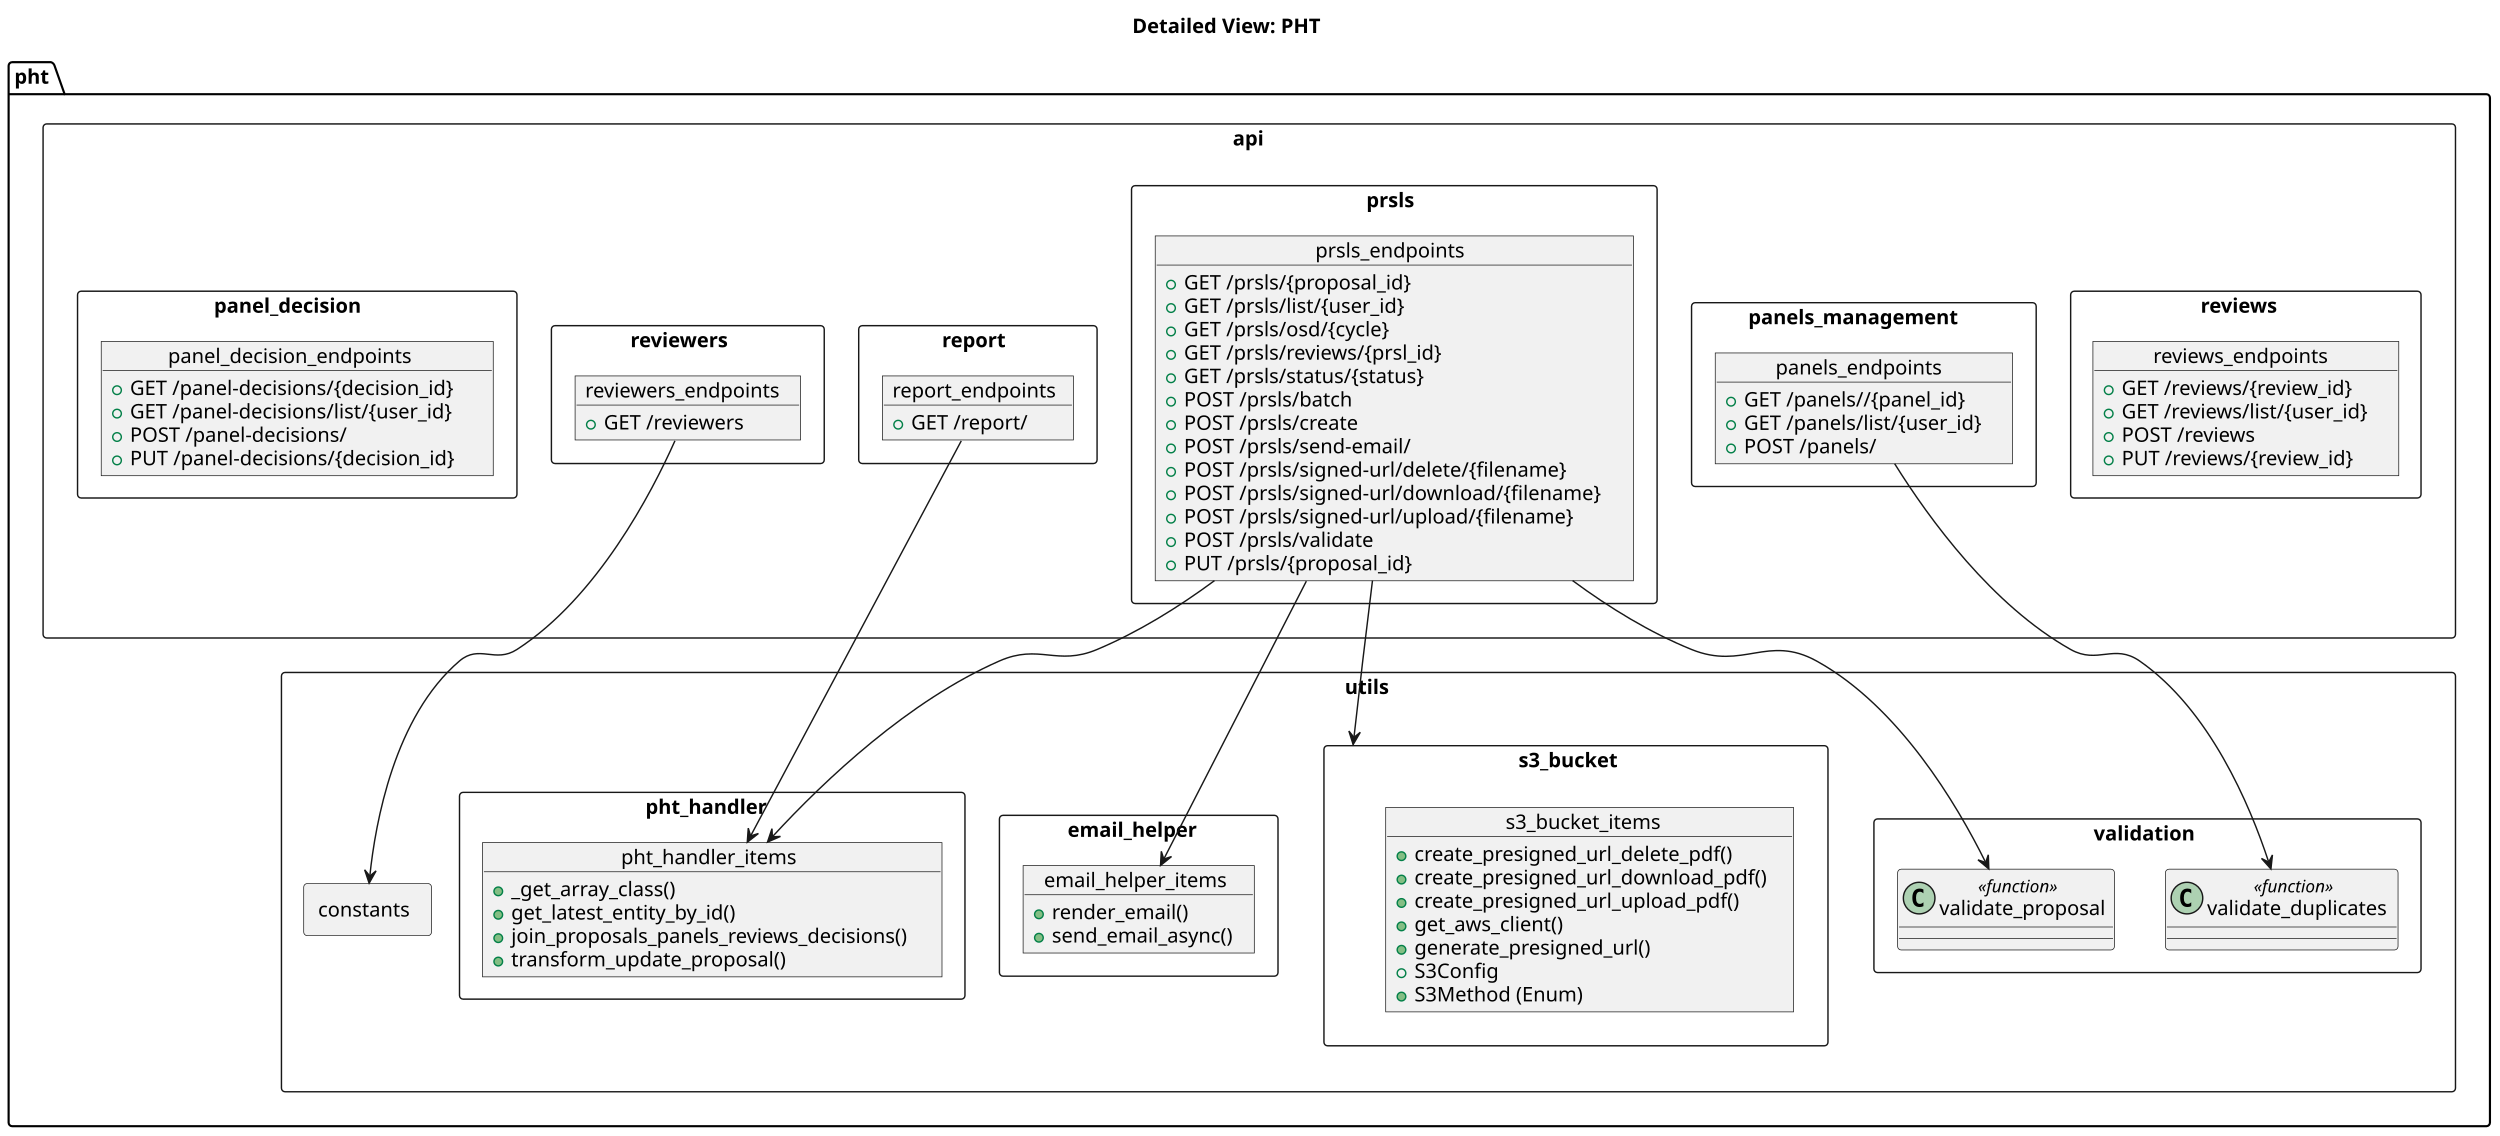
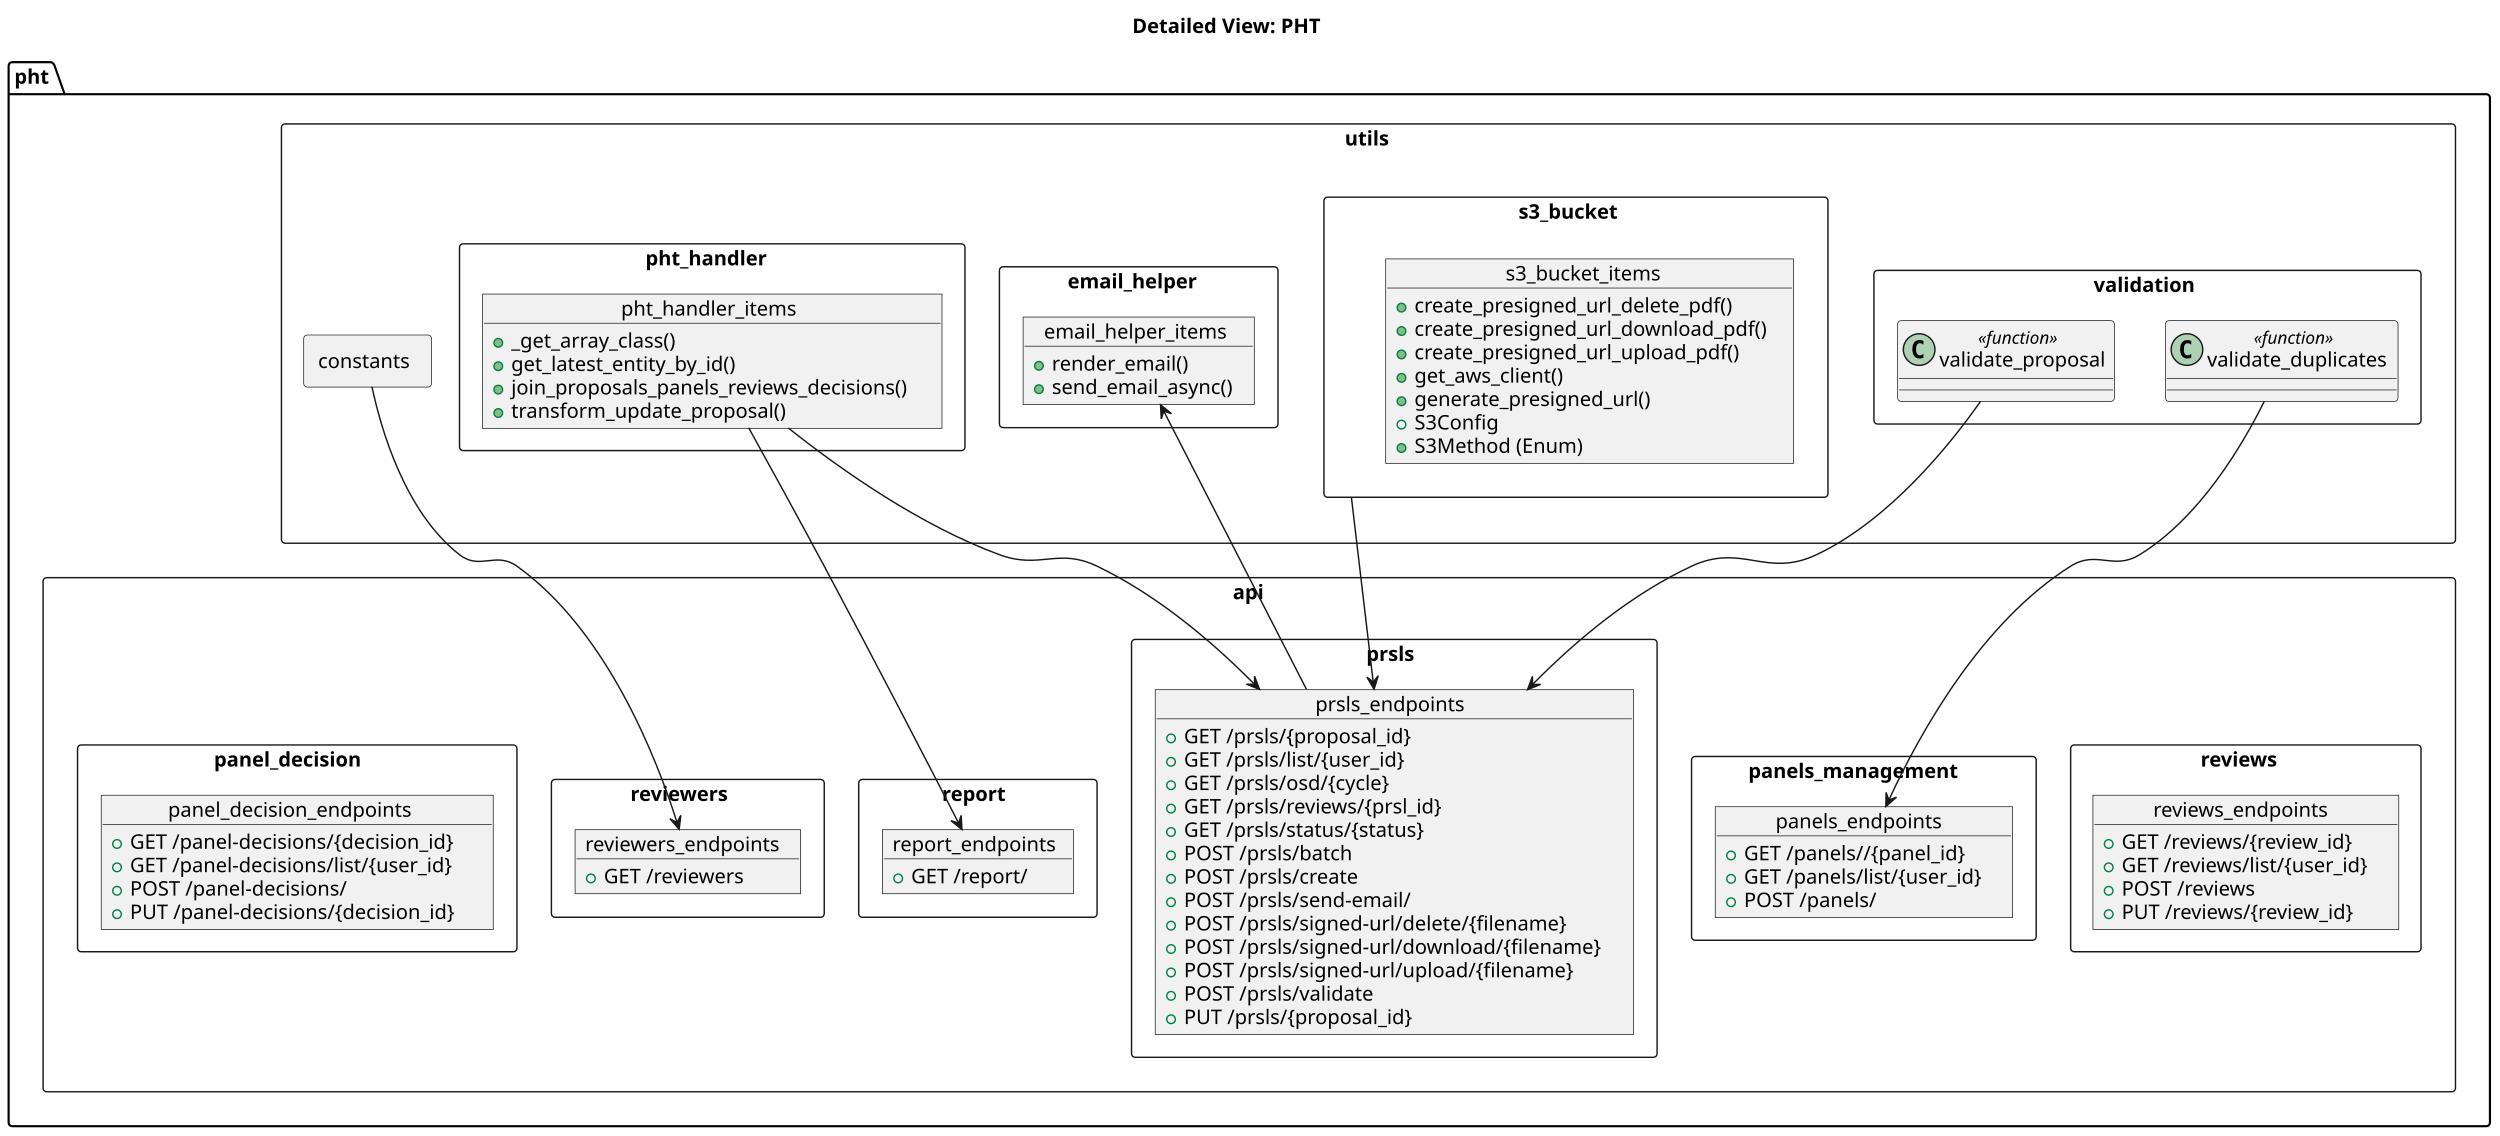
<svg xmlns="http://www.w3.org/2000/svg" contentStyleType="text/css" height="791px" preserveAspectRatio="none" style="width:1741px;height:791px;background:#FFFFFF;" version="1.1" viewBox="0 0 1741 791" width="1741px" zoomAndPan="magnify">
  <defs />
  <g>
    <text fill="#000000" font-family="sans-serif" font-size="14" font-weight="bold" lengthAdjust="spacing" textLength="150" x="788.5" y="22.995">Detailed View: PHT</text>
    <g id="cluster_pht_pkg">
      <path d="M8.5,43.297 L35.5,43.297 A3.75,3.75 0 0 1 38,45.797 L45,65.594 L1731.5,65.594 A2.5,2.5 0 0 1 1734,68.094 L1734,781.797 A2.5,2.5 0 0 1 1731.5,784.297 L8.5,784.297 A2.5,2.5 0 0 1 6,781.797 L6,45.797 A2.5,2.5 0 0 1 8.5,43.297 " fill="none" style="stroke:#000000;stroke-width:1.5;" />
      <line style="stroke:#000000;stroke-width:1.5;" x1="6" x2="45" y1="65.594" y2="65.594" />
      <text fill="#000000" font-family="sans-serif" font-size="14" font-weight="bold" lengthAdjust="spacing" textLength="26" x="10" y="58.292">pht</text>
    </g>
    <g id="cluster_api">
-       <rect fill="none" height="358" rx="2.5" ry="2.5" style="stroke:#181818;stroke-width:1.0;" width="1680" x="30" y="86.297" />
-       <text fill="#000000" font-family="sans-serif" font-size="14" font-weight="bold" lengthAdjust="spacing" textLength="23" x="858.5" y="101.292">api</text>
+       <rect fill="none" height="358" rx="2.5" ry="2.5" style="stroke:#181818;stroke-width:1.0;" width="1680" x="30" y="402.297" />
+       <text fill="#000000" font-family="sans-serif" font-size="14" font-weight="bold" lengthAdjust="spacing" textLength="23" x="858.5" y="417.292">api</text>
    </g>
    <g id="cluster_panel_decision">
-       <rect fill="none" height="144" rx="2.5" ry="2.5" style="stroke:#181818;stroke-width:1.0;" width="306" x="54" y="202.797" />
-       <text fill="#000000" font-family="sans-serif" font-size="14" font-weight="bold" lengthAdjust="spacing" textLength="116" x="149" y="217.792">panel_decision</text>
+       <rect fill="none" height="144" rx="2.5" ry="2.5" style="stroke:#181818;stroke-width:1.0;" width="306" x="54" y="518.797" />
+       <text fill="#000000" font-family="sans-serif" font-size="14" font-weight="bold" lengthAdjust="spacing" textLength="116" x="149" y="533.792">panel_decision</text>
    </g>
    <g id="cluster_panels_management">
-       <rect fill="none" height="128" rx="2.5" ry="2.5" style="stroke:#181818;stroke-width:1.0;" width="240" x="1178" y="210.797" />
-       <text fill="#000000" font-family="sans-serif" font-size="14" font-weight="bold" lengthAdjust="spacing" textLength="161" x="1217.5" y="225.792">panels_management</text>
+       <rect fill="none" height="128" rx="2.5" ry="2.5" style="stroke:#181818;stroke-width:1.0;" width="240" x="1178" y="526.797" />
+       <text fill="#000000" font-family="sans-serif" font-size="14" font-weight="bold" lengthAdjust="spacing" textLength="161" x="1217.5" y="541.792">panels_management</text>
    </g>
    <g id="cluster_prsls">
-       <rect fill="none" height="291" rx="2.5" ry="2.5" style="stroke:#181818;stroke-width:1.0;" width="366" x="788" y="129.297" />
-       <text fill="#000000" font-family="sans-serif" font-size="14" font-weight="bold" lengthAdjust="spacing" textLength="39" x="951.5" y="144.292">prsls</text>
+       <rect fill="none" height="291" rx="2.5" ry="2.5" style="stroke:#181818;stroke-width:1.0;" width="366" x="788" y="445.297" />
+       <text fill="#000000" font-family="sans-serif" font-size="14" font-weight="bold" lengthAdjust="spacing" textLength="39" x="951.5" y="460.292">prsls</text>
    </g>
    <g id="cluster_report">
-       <rect fill="none" height="96" rx="2.5" ry="2.5" style="stroke:#181818;stroke-width:1.0;" width="166" x="598" y="226.797" />
-       <text fill="#000000" font-family="sans-serif" font-size="14" font-weight="bold" lengthAdjust="spacing" textLength="50" x="656" y="241.792">report</text>
+       <rect fill="none" height="96" rx="2.5" ry="2.5" style="stroke:#181818;stroke-width:1.0;" width="166" x="598" y="542.797" />
+       <text fill="#000000" font-family="sans-serif" font-size="14" font-weight="bold" lengthAdjust="spacing" textLength="50" x="656" y="557.792">report</text>
    </g>
    <g id="cluster_reviewers">
-       <rect fill="none" height="96" rx="2.5" ry="2.5" style="stroke:#181818;stroke-width:1.0;" width="190" x="384" y="226.797" />
-       <text fill="#000000" font-family="sans-serif" font-size="14" font-weight="bold" lengthAdjust="spacing" textLength="80" x="439" y="241.792">reviewers</text>
+       <rect fill="none" height="96" rx="2.5" ry="2.5" style="stroke:#181818;stroke-width:1.0;" width="190" x="384" y="542.797" />
+       <text fill="#000000" font-family="sans-serif" font-size="14" font-weight="bold" lengthAdjust="spacing" textLength="80" x="439" y="557.792">reviewers</text>
    </g>
    <g id="cluster_reviews">
-       <rect fill="none" height="144" rx="2.5" ry="2.5" style="stroke:#181818;stroke-width:1.0;" width="244" x="1442" y="202.797" />
-       <text fill="#000000" font-family="sans-serif" font-size="14" font-weight="bold" lengthAdjust="spacing" textLength="63" x="1532.5" y="217.792">reviews</text>
+       <rect fill="none" height="144" rx="2.5" ry="2.5" style="stroke:#181818;stroke-width:1.0;" width="244" x="1442" y="518.797" />
+       <text fill="#000000" font-family="sans-serif" font-size="14" font-weight="bold" lengthAdjust="spacing" textLength="63" x="1532.5" y="533.792">reviews</text>
    </g>
    <g id="cluster_utils">
-       <rect fill="none" height="292" rx="2.5" ry="2.5" style="stroke:#181818;stroke-width:1.0;" width="1514" x="196" y="468.297" />
-       <text fill="#000000" font-family="sans-serif" font-size="14" font-weight="bold" lengthAdjust="spacing" textLength="33" x="936.5" y="483.292">utils</text>
+       <rect fill="none" height="292" rx="2.5" ry="2.5" style="stroke:#181818;stroke-width:1.0;" width="1514" x="196" y="86.297" />
+       <text fill="#000000" font-family="sans-serif" font-size="14" font-weight="bold" lengthAdjust="spacing" textLength="33" x="936.5" y="101.292">utils</text>
    </g>
    <g id="cluster_email_helper">
-       <rect fill="none" height="112" rx="2.5" ry="2.5" style="stroke:#181818;stroke-width:1.0;" width="194" x="696" y="567.797" />
-       <text fill="#000000" font-family="sans-serif" font-size="14" font-weight="bold" lengthAdjust="spacing" textLength="99" x="743.5" y="582.792">email_helper</text>
+       <rect fill="none" height="112" rx="2.5" ry="2.5" style="stroke:#181818;stroke-width:1.0;" width="194" x="696" y="185.797" />
+       <text fill="#000000" font-family="sans-serif" font-size="14" font-weight="bold" lengthAdjust="spacing" textLength="99" x="743.5" y="200.792">email_helper</text>
    </g>
    <g id="cluster_pht_handler">
-       <rect fill="none" height="144" rx="2.5" ry="2.5" style="stroke:#181818;stroke-width:1.0;" width="352" x="320" y="551.797" />
-       <text fill="#000000" font-family="sans-serif" font-size="14" font-weight="bold" lengthAdjust="spacing" textLength="93" x="449.5" y="566.792">pht_handler</text>
+       <rect fill="none" height="144" rx="2.5" ry="2.5" style="stroke:#181818;stroke-width:1.0;" width="352" x="320" y="169.797" />
+       <text fill="#000000" font-family="sans-serif" font-size="14" font-weight="bold" lengthAdjust="spacing" textLength="93" x="449.5" y="184.792">pht_handler</text>
    </g>
    <g id="cluster_s3_bucket">
-       <rect fill="none" height="209" rx="2.5" ry="2.5" style="stroke:#181818;stroke-width:1.0;" width="351" x="922" y="519.297" />
-       <text fill="#000000" font-family="sans-serif" font-size="14" font-weight="bold" lengthAdjust="spacing" textLength="80" x="1057.5" y="534.292">s3_bucket</text>
+       <rect fill="none" height="209" rx="2.5" ry="2.5" style="stroke:#181818;stroke-width:1.0;" width="351" x="922" y="137.297" />
+       <text fill="#000000" font-family="sans-serif" font-size="14" font-weight="bold" lengthAdjust="spacing" textLength="80" x="1057.5" y="152.292">s3_bucket</text>
    </g>
    <g id="cluster_validation">
-       <rect fill="none" height="107" rx="2.5" ry="2.5" style="stroke:#181818;stroke-width:1.0;" width="381" x="1305" y="570.297" />
-       <text fill="#000000" font-family="sans-serif" font-size="14" font-weight="bold" lengthAdjust="spacing" textLength="75" x="1458" y="585.292">validation</text>
+       <rect fill="none" height="107" rx="2.5" ry="2.5" style="stroke:#181818;stroke-width:1.0;" width="381" x="1305" y="188.297" />
+       <text fill="#000000" font-family="sans-serif" font-size="14" font-weight="bold" lengthAdjust="spacing" textLength="75" x="1458" y="203.292">validation</text>
    </g>
    <g id="elem_panel_decision_endpoints">
-       <rect fill="#F1F1F1" height="93.484" style="stroke:#181818;stroke-width:0.5;" width="273" x="70.5" y="237.797" />
-       <text fill="#000000" font-family="sans-serif" font-size="14" lengthAdjust="spacing" textLength="180" x="117" y="252.792">panel_decision_endpoints</text>
-       <line style="stroke:#181818;stroke-width:0.5;" x1="71.5" x2="342.5" y1="258.094" y2="258.094" />
-       <ellipse cx="81.5" cy="271.742" fill="none" rx="3" ry="3" style="stroke:#038048;stroke-width:1.0;" />
-       <text fill="#000000" font-family="sans-serif" font-size="14" lengthAdjust="spacing" textLength="247" x="90.5" y="275.089">GET /panel-decisions/{decision_id}</text>
-       <ellipse cx="81.5" cy="288.039" fill="none" rx="3" ry="3" style="stroke:#038048;stroke-width:1.0;" />
-       <text fill="#000000" font-family="sans-serif" font-size="14" lengthAdjust="spacing" textLength="244" x="90.5" y="291.386">GET /panel-decisions/list/{user_id}</text>
-       <ellipse cx="81.5" cy="304.336" fill="none" rx="3" ry="3" style="stroke:#038048;stroke-width:1.0;" />
-       <text fill="#000000" font-family="sans-serif" font-size="14" lengthAdjust="spacing" textLength="161" x="90.5" y="307.683">POST /panel-decisions/</text>
-       <ellipse cx="81.5" cy="320.633" fill="none" rx="3" ry="3" style="stroke:#038048;stroke-width:1.0;" />
-       <text fill="#000000" font-family="sans-serif" font-size="14" lengthAdjust="spacing" textLength="246" x="90.5" y="323.979">PUT /panel-decisions/{decision_id}</text>
+       <rect fill="#F1F1F1" height="93.484" style="stroke:#181818;stroke-width:0.5;" width="273" x="70.5" y="553.797" />
+       <text fill="#000000" font-family="sans-serif" font-size="14" lengthAdjust="spacing" textLength="180" x="117" y="568.792">panel_decision_endpoints</text>
+       <line style="stroke:#181818;stroke-width:0.5;" x1="71.5" x2="342.5" y1="574.094" y2="574.094" />
+       <ellipse cx="81.5" cy="587.742" fill="none" rx="3" ry="3" style="stroke:#038048;stroke-width:1.0;" />
+       <text fill="#000000" font-family="sans-serif" font-size="14" lengthAdjust="spacing" textLength="247" x="90.5" y="591.089">GET /panel-decisions/{decision_id}</text>
+       <ellipse cx="81.5" cy="604.039" fill="none" rx="3" ry="3" style="stroke:#038048;stroke-width:1.0;" />
+       <text fill="#000000" font-family="sans-serif" font-size="14" lengthAdjust="spacing" textLength="244" x="90.5" y="607.386">GET /panel-decisions/list/{user_id}</text>
+       <ellipse cx="81.5" cy="620.336" fill="none" rx="3" ry="3" style="stroke:#038048;stroke-width:1.0;" />
+       <text fill="#000000" font-family="sans-serif" font-size="14" lengthAdjust="spacing" textLength="161" x="90.5" y="623.683">POST /panel-decisions/</text>
+       <ellipse cx="81.5" cy="636.633" fill="none" rx="3" ry="3" style="stroke:#038048;stroke-width:1.0;" />
+       <text fill="#000000" font-family="sans-serif" font-size="14" lengthAdjust="spacing" textLength="246" x="90.5" y="639.98">PUT /panel-decisions/{decision_id}</text>
    </g>
    <g id="elem_panels_endpoints">
-       <rect fill="#F1F1F1" height="77.188" style="stroke:#181818;stroke-width:0.5;" width="207" x="1194.5" y="245.797" />
-       <text fill="#000000" font-family="sans-serif" font-size="14" lengthAdjust="spacing" textLength="123" x="1236.5" y="260.792">panels_endpoints</text>
-       <line style="stroke:#181818;stroke-width:0.5;" x1="1195.5" x2="1400.5" y1="266.094" y2="266.094" />
-       <ellipse cx="1205.5" cy="279.742" fill="none" rx="3" ry="3" style="stroke:#038048;stroke-width:1.0;" />
-       <text fill="#000000" font-family="sans-serif" font-size="14" lengthAdjust="spacing" textLength="169" x="1214.5" y="283.089">GET /panels//{panel_id}</text>
-       <ellipse cx="1205.5" cy="296.039" fill="none" rx="3" ry="3" style="stroke:#038048;stroke-width:1.0;" />
-       <text fill="#000000" font-family="sans-serif" font-size="14" lengthAdjust="spacing" textLength="181" x="1214.5" y="299.386">GET /panels/list/{user_id}</text>
-       <ellipse cx="1205.5" cy="312.336" fill="none" rx="3" ry="3" style="stroke:#038048;stroke-width:1.0;" />
-       <text fill="#000000" font-family="sans-serif" font-size="14" lengthAdjust="spacing" textLength="98" x="1214.5" y="315.683">POST /panels/</text>
+       <rect fill="#F1F1F1" height="77.188" style="stroke:#181818;stroke-width:0.5;" width="207" x="1194.5" y="561.797" />
+       <text fill="#000000" font-family="sans-serif" font-size="14" lengthAdjust="spacing" textLength="123" x="1236.5" y="576.792">panels_endpoints</text>
+       <line style="stroke:#181818;stroke-width:0.5;" x1="1195.5" x2="1400.5" y1="582.094" y2="582.094" />
+       <ellipse cx="1205.5" cy="595.742" fill="none" rx="3" ry="3" style="stroke:#038048;stroke-width:1.0;" />
+       <text fill="#000000" font-family="sans-serif" font-size="14" lengthAdjust="spacing" textLength="169" x="1214.5" y="599.089">GET /panels//{panel_id}</text>
+       <ellipse cx="1205.5" cy="612.039" fill="none" rx="3" ry="3" style="stroke:#038048;stroke-width:1.0;" />
+       <text fill="#000000" font-family="sans-serif" font-size="14" lengthAdjust="spacing" textLength="181" x="1214.5" y="615.386">GET /panels/list/{user_id}</text>
+       <ellipse cx="1205.5" cy="628.336" fill="none" rx="3" ry="3" style="stroke:#038048;stroke-width:1.0;" />
+       <text fill="#000000" font-family="sans-serif" font-size="14" lengthAdjust="spacing" textLength="98" x="1214.5" y="631.683">POST /panels/</text>
    </g>
    <g id="elem_prsls_endpoints">
-       <rect fill="#F1F1F1" height="240.156" style="stroke:#181818;stroke-width:0.5;" width="333" x="804.5" y="164.297" />
-       <text fill="#000000" font-family="sans-serif" font-size="14" lengthAdjust="spacing" textLength="110" x="916" y="179.292">prsls_endpoints</text>
-       <line style="stroke:#181818;stroke-width:0.5;" x1="805.5" x2="1136.5" y1="184.594" y2="184.594" />
-       <ellipse cx="815.5" cy="198.242" fill="none" rx="3" ry="3" style="stroke:#038048;stroke-width:1.0;" />
-       <text fill="#000000" font-family="sans-serif" font-size="14" lengthAdjust="spacing" textLength="173" x="824.5" y="201.589">GET /prsls/{proposal_id}</text>
-       <ellipse cx="815.5" cy="214.539" fill="none" rx="3" ry="3" style="stroke:#038048;stroke-width:1.0;" />
-       <text fill="#000000" font-family="sans-serif" font-size="14" lengthAdjust="spacing" textLength="168" x="824.5" y="217.886">GET /prsls/list/{user_id}</text>
-       <ellipse cx="815.5" cy="230.836" fill="none" rx="3" ry="3" style="stroke:#038048;stroke-width:1.0;" />
-       <text fill="#000000" font-family="sans-serif" font-size="14" lengthAdjust="spacing" textLength="160" x="824.5" y="234.183">GET /prsls/osd/{cycle}</text>
-       <ellipse cx="815.5" cy="247.133" fill="none" rx="3" ry="3" style="stroke:#038048;stroke-width:1.0;" />
-       <text fill="#000000" font-family="sans-serif" font-size="14" lengthAdjust="spacing" textLength="195" x="824.5" y="250.48">GET /prsls/reviews/{prsl_id}</text>
-       <ellipse cx="815.5" cy="263.43" fill="none" rx="3" ry="3" style="stroke:#038048;stroke-width:1.0;" />
-       <text fill="#000000" font-family="sans-serif" font-size="14" lengthAdjust="spacing" textLength="185" x="824.5" y="266.776">GET /prsls/status/{status}</text>
-       <ellipse cx="815.5" cy="279.727" fill="none" rx="3" ry="3" style="stroke:#038048;stroke-width:1.0;" />
-       <text fill="#000000" font-family="sans-serif" font-size="14" lengthAdjust="spacing" textLength="124" x="824.5" y="283.073">POST /prsls/batch</text>
-       <ellipse cx="815.5" cy="296.023" fill="none" rx="3" ry="3" style="stroke:#038048;stroke-width:1.0;" />
-       <text fill="#000000" font-family="sans-serif" font-size="14" lengthAdjust="spacing" textLength="129" x="824.5" y="299.37">POST /prsls/create</text>
-       <ellipse cx="815.5" cy="312.32" fill="none" rx="3" ry="3" style="stroke:#038048;stroke-width:1.0;" />
-       <text fill="#000000" font-family="sans-serif" font-size="14" lengthAdjust="spacing" textLength="166" x="824.5" y="315.667">POST /prsls/send-email/</text>
-       <ellipse cx="815.5" cy="328.617" fill="none" rx="3" ry="3" style="stroke:#038048;stroke-width:1.0;" />
-       <text fill="#000000" font-family="sans-serif" font-size="14" lengthAdjust="spacing" textLength="284" x="824.5" y="331.964">POST /prsls/signed-url/delete/{filename}</text>
-       <ellipse cx="815.5" cy="344.914" fill="none" rx="3" ry="3" style="stroke:#038048;stroke-width:1.0;" />
-       <text fill="#000000" font-family="sans-serif" font-size="14" lengthAdjust="spacing" textLength="307" x="824.5" y="348.261">POST /prsls/signed-url/download/{filename}</text>
-       <ellipse cx="815.5" cy="361.211" fill="none" rx="3" ry="3" style="stroke:#038048;stroke-width:1.0;" />
-       <text fill="#000000" font-family="sans-serif" font-size="14" lengthAdjust="spacing" textLength="287" x="824.5" y="364.558">POST /prsls/signed-url/upload/{filename}</text>
-       <ellipse cx="815.5" cy="377.508" fill="none" rx="3" ry="3" style="stroke:#038048;stroke-width:1.0;" />
-       <text fill="#000000" font-family="sans-serif" font-size="14" lengthAdjust="spacing" textLength="137" x="824.5" y="380.854">POST /prsls/validate</text>
-       <ellipse cx="815.5" cy="393.805" fill="none" rx="3" ry="3" style="stroke:#038048;stroke-width:1.0;" />
-       <text fill="#000000" font-family="sans-serif" font-size="14" lengthAdjust="spacing" textLength="172" x="824.5" y="397.151">PUT /prsls/{proposal_id}</text>
+       <rect fill="#F1F1F1" height="240.156" style="stroke:#181818;stroke-width:0.5;" width="333" x="804.5" y="480.297" />
+       <text fill="#000000" font-family="sans-serif" font-size="14" lengthAdjust="spacing" textLength="110" x="916" y="495.292">prsls_endpoints</text>
+       <line style="stroke:#181818;stroke-width:0.5;" x1="805.5" x2="1136.5" y1="500.594" y2="500.594" />
+       <ellipse cx="815.5" cy="514.242" fill="none" rx="3" ry="3" style="stroke:#038048;stroke-width:1.0;" />
+       <text fill="#000000" font-family="sans-serif" font-size="14" lengthAdjust="spacing" textLength="173" x="824.5" y="517.589">GET /prsls/{proposal_id}</text>
+       <ellipse cx="815.5" cy="530.539" fill="none" rx="3" ry="3" style="stroke:#038048;stroke-width:1.0;" />
+       <text fill="#000000" font-family="sans-serif" font-size="14" lengthAdjust="spacing" textLength="168" x="824.5" y="533.886">GET /prsls/list/{user_id}</text>
+       <ellipse cx="815.5" cy="546.836" fill="none" rx="3" ry="3" style="stroke:#038048;stroke-width:1.0;" />
+       <text fill="#000000" font-family="sans-serif" font-size="14" lengthAdjust="spacing" textLength="160" x="824.5" y="550.183">GET /prsls/osd/{cycle}</text>
+       <ellipse cx="815.5" cy="563.133" fill="none" rx="3" ry="3" style="stroke:#038048;stroke-width:1.0;" />
+       <text fill="#000000" font-family="sans-serif" font-size="14" lengthAdjust="spacing" textLength="195" x="824.5" y="566.48">GET /prsls/reviews/{prsl_id}</text>
+       <ellipse cx="815.5" cy="579.43" fill="none" rx="3" ry="3" style="stroke:#038048;stroke-width:1.0;" />
+       <text fill="#000000" font-family="sans-serif" font-size="14" lengthAdjust="spacing" textLength="185" x="824.5" y="582.776">GET /prsls/status/{status}</text>
+       <ellipse cx="815.5" cy="595.727" fill="none" rx="3" ry="3" style="stroke:#038048;stroke-width:1.0;" />
+       <text fill="#000000" font-family="sans-serif" font-size="14" lengthAdjust="spacing" textLength="124" x="824.5" y="599.073">POST /prsls/batch</text>
+       <ellipse cx="815.5" cy="612.023" fill="none" rx="3" ry="3" style="stroke:#038048;stroke-width:1.0;" />
+       <text fill="#000000" font-family="sans-serif" font-size="14" lengthAdjust="spacing" textLength="129" x="824.5" y="615.37">POST /prsls/create</text>
+       <ellipse cx="815.5" cy="628.32" fill="none" rx="3" ry="3" style="stroke:#038048;stroke-width:1.0;" />
+       <text fill="#000000" font-family="sans-serif" font-size="14" lengthAdjust="spacing" textLength="166" x="824.5" y="631.667">POST /prsls/send-email/</text>
+       <ellipse cx="815.5" cy="644.617" fill="none" rx="3" ry="3" style="stroke:#038048;stroke-width:1.0;" />
+       <text fill="#000000" font-family="sans-serif" font-size="14" lengthAdjust="spacing" textLength="284" x="824.5" y="647.964">POST /prsls/signed-url/delete/{filename}</text>
+       <ellipse cx="815.5" cy="660.914" fill="none" rx="3" ry="3" style="stroke:#038048;stroke-width:1.0;" />
+       <text fill="#000000" font-family="sans-serif" font-size="14" lengthAdjust="spacing" textLength="307" x="824.5" y="664.261">POST /prsls/signed-url/download/{filename}</text>
+       <ellipse cx="815.5" cy="677.211" fill="none" rx="3" ry="3" style="stroke:#038048;stroke-width:1.0;" />
+       <text fill="#000000" font-family="sans-serif" font-size="14" lengthAdjust="spacing" textLength="287" x="824.5" y="680.558">POST /prsls/signed-url/upload/{filename}</text>
+       <ellipse cx="815.5" cy="693.508" fill="none" rx="3" ry="3" style="stroke:#038048;stroke-width:1.0;" />
+       <text fill="#000000" font-family="sans-serif" font-size="14" lengthAdjust="spacing" textLength="137" x="824.5" y="696.855">POST /prsls/validate</text>
+       <ellipse cx="815.5" cy="709.805" fill="none" rx="3" ry="3" style="stroke:#038048;stroke-width:1.0;" />
+       <text fill="#000000" font-family="sans-serif" font-size="14" lengthAdjust="spacing" textLength="172" x="824.5" y="713.151">PUT /prsls/{proposal_id}</text>
    </g>
    <g id="elem_report_endpoints">
-       <rect fill="#F1F1F1" height="44.594" style="stroke:#181818;stroke-width:0.5;" width="133" x="614.5" y="261.797" />
-       <text fill="#000000" font-family="sans-serif" font-size="14" lengthAdjust="spacing" textLength="119" x="621.5" y="276.792">report_endpoints</text>
-       <line style="stroke:#181818;stroke-width:0.5;" x1="615.5" x2="746.5" y1="282.094" y2="282.094" />
-       <ellipse cx="625.5" cy="295.742" fill="none" rx="3" ry="3" style="stroke:#038048;stroke-width:1.0;" />
-       <text fill="#000000" font-family="sans-serif" font-size="14" lengthAdjust="spacing" textLength="85" x="634.5" y="299.089">GET /report/</text>
+       <rect fill="#F1F1F1" height="44.594" style="stroke:#181818;stroke-width:0.5;" width="133" x="614.5" y="577.797" />
+       <text fill="#000000" font-family="sans-serif" font-size="14" lengthAdjust="spacing" textLength="119" x="621.5" y="592.792">report_endpoints</text>
+       <line style="stroke:#181818;stroke-width:0.5;" x1="615.5" x2="746.5" y1="598.094" y2="598.094" />
+       <ellipse cx="625.5" cy="611.742" fill="none" rx="3" ry="3" style="stroke:#038048;stroke-width:1.0;" />
+       <text fill="#000000" font-family="sans-serif" font-size="14" lengthAdjust="spacing" textLength="85" x="634.5" y="615.089">GET /report/</text>
    </g>
    <g id="elem_reviewers_endpoints">
-       <rect fill="#F1F1F1" height="44.594" style="stroke:#181818;stroke-width:0.5;" width="157" x="400.5" y="261.797" />
-       <text fill="#000000" font-family="sans-serif" font-size="14" lengthAdjust="spacing" textLength="143" x="407.5" y="276.792">reviewers_endpoints</text>
-       <line style="stroke:#181818;stroke-width:0.5;" x1="401.5" x2="556.5" y1="282.094" y2="282.094" />
-       <ellipse cx="411.5" cy="295.742" fill="none" rx="3" ry="3" style="stroke:#038048;stroke-width:1.0;" />
-       <text fill="#000000" font-family="sans-serif" font-size="14" lengthAdjust="spacing" textLength="104" x="420.5" y="299.089">GET /reviewers</text>
+       <rect fill="#F1F1F1" height="44.594" style="stroke:#181818;stroke-width:0.5;" width="157" x="400.5" y="577.797" />
+       <text fill="#000000" font-family="sans-serif" font-size="14" lengthAdjust="spacing" textLength="143" x="407.5" y="592.792">reviewers_endpoints</text>
+       <line style="stroke:#181818;stroke-width:0.5;" x1="401.5" x2="556.5" y1="598.094" y2="598.094" />
+       <ellipse cx="411.5" cy="611.742" fill="none" rx="3" ry="3" style="stroke:#038048;stroke-width:1.0;" />
+       <text fill="#000000" font-family="sans-serif" font-size="14" lengthAdjust="spacing" textLength="104" x="420.5" y="615.089">GET /reviewers</text>
    </g>
    <g id="elem_reviews_endpoints">
-       <rect fill="#F1F1F1" height="93.484" style="stroke:#181818;stroke-width:0.5;" width="213" x="1457.5" y="237.797" />
-       <text fill="#000000" font-family="sans-serif" font-size="14" lengthAdjust="spacing" textLength="129" x="1499.5" y="252.792">reviews_endpoints</text>
-       <line style="stroke:#181818;stroke-width:0.5;" x1="1458.5" x2="1669.5" y1="258.094" y2="258.094" />
-       <ellipse cx="1468.5" cy="271.742" fill="none" rx="3" ry="3" style="stroke:#038048;stroke-width:1.0;" />
-       <text fill="#000000" font-family="sans-serif" font-size="14" lengthAdjust="spacing" textLength="176" x="1477.5" y="275.089">GET /reviews/{review_id}</text>
-       <ellipse cx="1468.5" cy="288.039" fill="none" rx="3" ry="3" style="stroke:#038048;stroke-width:1.0;" />
-       <text fill="#000000" font-family="sans-serif" font-size="14" lengthAdjust="spacing" textLength="187" x="1477.5" y="291.386">GET /reviews/list/{user_id}</text>
-       <ellipse cx="1468.5" cy="304.336" fill="none" rx="3" ry="3" style="stroke:#038048;stroke-width:1.0;" />
-       <text fill="#000000" font-family="sans-serif" font-size="14" lengthAdjust="spacing" textLength="99" x="1477.5" y="307.683">POST /reviews</text>
-       <ellipse cx="1468.5" cy="320.633" fill="none" rx="3" ry="3" style="stroke:#038048;stroke-width:1.0;" />
-       <text fill="#000000" font-family="sans-serif" font-size="14" lengthAdjust="spacing" textLength="175" x="1477.5" y="323.979">PUT /reviews/{review_id}</text>
+       <rect fill="#F1F1F1" height="93.484" style="stroke:#181818;stroke-width:0.5;" width="213" x="1457.5" y="553.797" />
+       <text fill="#000000" font-family="sans-serif" font-size="14" lengthAdjust="spacing" textLength="129" x="1499.5" y="568.792">reviews_endpoints</text>
+       <line style="stroke:#181818;stroke-width:0.5;" x1="1458.5" x2="1669.5" y1="574.094" y2="574.094" />
+       <ellipse cx="1468.5" cy="587.742" fill="none" rx="3" ry="3" style="stroke:#038048;stroke-width:1.0;" />
+       <text fill="#000000" font-family="sans-serif" font-size="14" lengthAdjust="spacing" textLength="176" x="1477.5" y="591.089">GET /reviews/{review_id}</text>
+       <ellipse cx="1468.5" cy="604.039" fill="none" rx="3" ry="3" style="stroke:#038048;stroke-width:1.0;" />
+       <text fill="#000000" font-family="sans-serif" font-size="14" lengthAdjust="spacing" textLength="187" x="1477.5" y="607.386">GET /reviews/list/{user_id}</text>
+       <ellipse cx="1468.5" cy="620.336" fill="none" rx="3" ry="3" style="stroke:#038048;stroke-width:1.0;" />
+       <text fill="#000000" font-family="sans-serif" font-size="14" lengthAdjust="spacing" textLength="99" x="1477.5" y="623.683">POST /reviews</text>
+       <ellipse cx="1468.5" cy="636.633" fill="none" rx="3" ry="3" style="stroke:#038048;stroke-width:1.0;" />
+       <text fill="#000000" font-family="sans-serif" font-size="14" lengthAdjust="spacing" textLength="175" x="1477.5" y="639.98">PUT /reviews/{review_id}</text>
    </g>
    <g id="elem_email_helper_items">
-       <rect fill="#F1F1F1" height="60.891" style="stroke:#181818;stroke-width:0.5;" width="161" x="712.5" y="602.797" />
-       <text fill="#000000" font-family="sans-serif" font-size="14" lengthAdjust="spacing" textLength="132" x="727" y="617.792">email_helper_items</text>
-       <line style="stroke:#181818;stroke-width:0.5;" x1="713.5" x2="872.5" y1="623.094" y2="623.094" />
-       <ellipse cx="723.5" cy="636.742" fill="#84BE84" rx="3" ry="3" style="stroke:#038048;stroke-width:1.0;" />
-       <text fill="#000000" font-family="sans-serif" font-size="14" lengthAdjust="spacing" textLength="99" x="732.5" y="640.089">render_email()</text>
-       <ellipse cx="723.5" cy="653.039" fill="#84BE84" rx="3" ry="3" style="stroke:#038048;stroke-width:1.0;" />
-       <text fill="#000000" font-family="sans-serif" font-size="14" lengthAdjust="spacing" textLength="135" x="732.5" y="656.386">send_email_async()</text>
+       <rect fill="#F1F1F1" height="60.891" style="stroke:#181818;stroke-width:0.5;" width="161" x="712.5" y="220.797" />
+       <text fill="#000000" font-family="sans-serif" font-size="14" lengthAdjust="spacing" textLength="132" x="727" y="235.792">email_helper_items</text>
+       <line style="stroke:#181818;stroke-width:0.5;" x1="713.5" x2="872.5" y1="241.094" y2="241.094" />
+       <ellipse cx="723.5" cy="254.742" fill="#84BE84" rx="3" ry="3" style="stroke:#038048;stroke-width:1.0;" />
+       <text fill="#000000" font-family="sans-serif" font-size="14" lengthAdjust="spacing" textLength="99" x="732.5" y="258.089">render_email()</text>
+       <ellipse cx="723.5" cy="271.039" fill="#84BE84" rx="3" ry="3" style="stroke:#038048;stroke-width:1.0;" />
+       <text fill="#000000" font-family="sans-serif" font-size="14" lengthAdjust="spacing" textLength="135" x="732.5" y="274.386">send_email_async()</text>
    </g>
    <g id="elem_pht_handler_items">
-       <rect fill="#F1F1F1" height="93.484" style="stroke:#181818;stroke-width:0.5;" width="320" x="336" y="586.797" />
-       <text fill="#000000" font-family="sans-serif" font-size="14" lengthAdjust="spacing" textLength="127" x="432.5" y="601.792">pht_handler_items</text>
-       <line style="stroke:#181818;stroke-width:0.5;" x1="337" x2="655" y1="607.094" y2="607.094" />
-       <ellipse cx="347" cy="620.742" fill="#84BE84" rx="3" ry="3" style="stroke:#038048;stroke-width:1.0;" />
-       <text fill="#000000" font-family="sans-serif" font-size="14" lengthAdjust="spacing" textLength="122" x="356" y="624.089">_get_array_class()</text>
-       <ellipse cx="347" cy="637.039" fill="#84BE84" rx="3" ry="3" style="stroke:#038048;stroke-width:1.0;" />
-       <text fill="#000000" font-family="sans-serif" font-size="14" lengthAdjust="spacing" textLength="165" x="356" y="640.386">get_latest_entity_by_id()</text>
-       <ellipse cx="347" cy="653.336" fill="#84BE84" rx="3" ry="3" style="stroke:#038048;stroke-width:1.0;" />
-       <text fill="#000000" font-family="sans-serif" font-size="14" lengthAdjust="spacing" textLength="294" x="356" y="656.683">join_proposals_panels_reviews_decisions()</text>
-       <ellipse cx="347" cy="669.633" fill="#84BE84" rx="3" ry="3" style="stroke:#038048;stroke-width:1.0;" />
-       <text fill="#000000" font-family="sans-serif" font-size="14" lengthAdjust="spacing" textLength="199" x="356" y="672.98">transform_update_proposal()</text>
+       <rect fill="#F1F1F1" height="93.484" style="stroke:#181818;stroke-width:0.5;" width="320" x="336" y="204.797" />
+       <text fill="#000000" font-family="sans-serif" font-size="14" lengthAdjust="spacing" textLength="127" x="432.5" y="219.792">pht_handler_items</text>
+       <line style="stroke:#181818;stroke-width:0.5;" x1="337" x2="655" y1="225.094" y2="225.094" />
+       <ellipse cx="347" cy="238.742" fill="#84BE84" rx="3" ry="3" style="stroke:#038048;stroke-width:1.0;" />
+       <text fill="#000000" font-family="sans-serif" font-size="14" lengthAdjust="spacing" textLength="122" x="356" y="242.089">_get_array_class()</text>
+       <ellipse cx="347" cy="255.039" fill="#84BE84" rx="3" ry="3" style="stroke:#038048;stroke-width:1.0;" />
+       <text fill="#000000" font-family="sans-serif" font-size="14" lengthAdjust="spacing" textLength="165" x="356" y="258.386">get_latest_entity_by_id()</text>
+       <ellipse cx="347" cy="271.336" fill="#84BE84" rx="3" ry="3" style="stroke:#038048;stroke-width:1.0;" />
+       <text fill="#000000" font-family="sans-serif" font-size="14" lengthAdjust="spacing" textLength="294" x="356" y="274.683">join_proposals_panels_reviews_decisions()</text>
+       <ellipse cx="347" cy="287.633" fill="#84BE84" rx="3" ry="3" style="stroke:#038048;stroke-width:1.0;" />
+       <text fill="#000000" font-family="sans-serif" font-size="14" lengthAdjust="spacing" textLength="199" x="356" y="290.979">transform_update_proposal()</text>
    </g>
    <g id="elem_s3_bucket_items">
-       <rect fill="#F1F1F1" height="142.375" style="stroke:#181818;stroke-width:0.5;" width="284" x="965" y="562.297" />
-       <text fill="#000000" font-family="sans-serif" font-size="14" lengthAdjust="spacing" textLength="117" x="1048.5" y="577.292">s3_bucket_items</text>
-       <line style="stroke:#181818;stroke-width:0.5;" x1="966" x2="1248" y1="582.594" y2="582.594" />
-       <ellipse cx="976" cy="596.242" fill="#84BE84" rx="3" ry="3" style="stroke:#038048;stroke-width:1.0;" />
-       <text fill="#000000" font-family="sans-serif" font-size="14" lengthAdjust="spacing" textLength="235" x="985" y="599.589">create_presigned_url_delete_pdf()</text>
-       <ellipse cx="976" cy="612.539" fill="#84BE84" rx="3" ry="3" style="stroke:#038048;stroke-width:1.0;" />
-       <text fill="#000000" font-family="sans-serif" font-size="14" lengthAdjust="spacing" textLength="258" x="985" y="615.886">create_presigned_url_download_pdf()</text>
-       <ellipse cx="976" cy="628.836" fill="#84BE84" rx="3" ry="3" style="stroke:#038048;stroke-width:1.0;" />
-       <text fill="#000000" font-family="sans-serif" font-size="14" lengthAdjust="spacing" textLength="238" x="985" y="632.183">create_presigned_url_upload_pdf()</text>
-       <ellipse cx="976" cy="645.133" fill="#84BE84" rx="3" ry="3" style="stroke:#038048;stroke-width:1.0;" />
-       <text fill="#000000" font-family="sans-serif" font-size="14" lengthAdjust="spacing" textLength="111" x="985" y="648.48">get_aws_client()</text>
-       <ellipse cx="976" cy="661.43" fill="#84BE84" rx="3" ry="3" style="stroke:#038048;stroke-width:1.0;" />
-       <text fill="#000000" font-family="sans-serif" font-size="14" lengthAdjust="spacing" textLength="174" x="985" y="664.776">generate_presigned_url()</text>
-       <ellipse cx="976" cy="677.727" fill="none" rx="3" ry="3" style="stroke:#038048;stroke-width:1.0;" />
-       <text fill="#000000" font-family="sans-serif" font-size="14" lengthAdjust="spacing" textLength="62" x="985" y="681.073">S3Config</text>
-       <ellipse cx="976" cy="694.023" fill="#84BE84" rx="3" ry="3" style="stroke:#038048;stroke-width:1.0;" />
-       <text fill="#000000" font-family="sans-serif" font-size="14" lengthAdjust="spacing" textLength="125" x="985" y="697.37">S3Method (Enum)</text>
+       <rect fill="#F1F1F1" height="142.375" style="stroke:#181818;stroke-width:0.5;" width="284" x="965" y="180.297" />
+       <text fill="#000000" font-family="sans-serif" font-size="14" lengthAdjust="spacing" textLength="117" x="1048.5" y="195.292">s3_bucket_items</text>
+       <line style="stroke:#181818;stroke-width:0.5;" x1="966" x2="1248" y1="200.594" y2="200.594" />
+       <ellipse cx="976" cy="214.242" fill="#84BE84" rx="3" ry="3" style="stroke:#038048;stroke-width:1.0;" />
+       <text fill="#000000" font-family="sans-serif" font-size="14" lengthAdjust="spacing" textLength="235" x="985" y="217.589">create_presigned_url_delete_pdf()</text>
+       <ellipse cx="976" cy="230.539" fill="#84BE84" rx="3" ry="3" style="stroke:#038048;stroke-width:1.0;" />
+       <text fill="#000000" font-family="sans-serif" font-size="14" lengthAdjust="spacing" textLength="258" x="985" y="233.886">create_presigned_url_download_pdf()</text>
+       <ellipse cx="976" cy="246.836" fill="#84BE84" rx="3" ry="3" style="stroke:#038048;stroke-width:1.0;" />
+       <text fill="#000000" font-family="sans-serif" font-size="14" lengthAdjust="spacing" textLength="238" x="985" y="250.183">create_presigned_url_upload_pdf()</text>
+       <ellipse cx="976" cy="263.133" fill="#84BE84" rx="3" ry="3" style="stroke:#038048;stroke-width:1.0;" />
+       <text fill="#000000" font-family="sans-serif" font-size="14" lengthAdjust="spacing" textLength="111" x="985" y="266.479">get_aws_client()</text>
+       <ellipse cx="976" cy="279.43" fill="#84BE84" rx="3" ry="3" style="stroke:#038048;stroke-width:1.0;" />
+       <text fill="#000000" font-family="sans-serif" font-size="14" lengthAdjust="spacing" textLength="174" x="985" y="282.776">generate_presigned_url()</text>
+       <ellipse cx="976" cy="295.727" fill="none" rx="3" ry="3" style="stroke:#038048;stroke-width:1.0;" />
+       <text fill="#000000" font-family="sans-serif" font-size="14" lengthAdjust="spacing" textLength="62" x="985" y="299.073">S3Config</text>
+       <ellipse cx="976" cy="312.023" fill="#84BE84" rx="3" ry="3" style="stroke:#038048;stroke-width:1.0;" />
+       <text fill="#000000" font-family="sans-serif" font-size="14" lengthAdjust="spacing" textLength="125" x="985" y="315.37">S3Method (Enum)</text>
    </g>
    <g id="elem_validate_duplicates">
-       <rect codeLine="93" fill="#F1F1F1" height="56.266" id="validate_duplicates" rx="2.5" ry="2.5" style="stroke:#181818;stroke-width:0.5;" width="162" x="1508" y="605.297" />
-       <ellipse cx="1523" cy="625.43" fill="#ADD1B2" rx="11" ry="11" style="stroke:#181818;stroke-width:1.0;" />
-       <path d="M1525.969,631.07 Q1525.391,631.367 1524.75,631.508 Q1524.109,631.664 1523.406,631.664 Q1520.906,631.664 1519.578,630.023 Q1518.266,628.367 1518.266,625.242 Q1518.266,622.117 1519.578,620.461 Q1520.906,618.805 1523.406,618.805 Q1524.109,618.805 1524.75,618.961 Q1525.406,619.117 1525.969,619.414 L1525.969,622.133 Q1525.344,621.555 1524.75,621.289 Q1524.156,621.008 1523.531,621.008 Q1522.188,621.008 1521.5,622.086 Q1520.812,623.148 1520.812,625.242 Q1520.812,627.336 1521.5,628.414 Q1522.188,629.477 1523.531,629.477 Q1524.156,629.477 1524.75,629.211 Q1525.344,628.93 1525.969,628.352 L1525.969,631.07 Z " fill="#000000" />
-       <text fill="#000000" font-family="sans-serif" font-size="12" font-style="italic" lengthAdjust="spacing" textLength="65" x="1569.5" y="621.436">«function»</text>
-       <text fill="#000000" font-family="sans-serif" font-size="14" lengthAdjust="spacing" textLength="130" x="1537" y="637.261">validate_duplicates</text>
-       <line style="stroke:#181818;stroke-width:0.5;" x1="1509" x2="1669" y1="645.562" y2="645.562" />
-       <line style="stroke:#181818;stroke-width:0.5;" x1="1509" x2="1669" y1="653.562" y2="653.562" />
+       <rect codeLine="93" fill="#F1F1F1" height="56.266" id="validate_duplicates" rx="2.5" ry="2.5" style="stroke:#181818;stroke-width:0.5;" width="162" x="1508" y="223.297" />
+       <ellipse cx="1523" cy="243.43" fill="#ADD1B2" rx="11" ry="11" style="stroke:#181818;stroke-width:1.0;" />
+       <path d="M1525.969,249.07 Q1525.391,249.367 1524.75,249.508 Q1524.109,249.664 1523.406,249.664 Q1520.906,249.664 1519.578,248.023 Q1518.266,246.367 1518.266,243.242 Q1518.266,240.117 1519.578,238.461 Q1520.906,236.805 1523.406,236.805 Q1524.109,236.805 1524.75,236.961 Q1525.406,237.117 1525.969,237.414 L1525.969,240.133 Q1525.344,239.555 1524.75,239.289 Q1524.156,239.008 1523.531,239.008 Q1522.188,239.008 1521.5,240.086 Q1520.812,241.148 1520.812,243.242 Q1520.812,245.336 1521.5,246.414 Q1522.188,247.477 1523.531,247.477 Q1524.156,247.477 1524.75,247.211 Q1525.344,246.93 1525.969,246.352 L1525.969,249.07 Z " fill="#000000" />
+       <text fill="#000000" font-family="sans-serif" font-size="12" font-style="italic" lengthAdjust="spacing" textLength="65" x="1569.5" y="239.435">«function»</text>
+       <text fill="#000000" font-family="sans-serif" font-size="14" lengthAdjust="spacing" textLength="130" x="1537" y="255.261">validate_duplicates</text>
+       <line style="stroke:#181818;stroke-width:0.5;" x1="1509" x2="1669" y1="263.562" y2="263.562" />
+       <line style="stroke:#181818;stroke-width:0.5;" x1="1509" x2="1669" y1="271.562" y2="271.562" />
    </g>
    <g id="elem_validate_proposal">
-       <rect codeLine="94" fill="#F1F1F1" height="56.266" id="validate_proposal" rx="2.5" ry="2.5" style="stroke:#181818;stroke-width:0.5;" width="151" x="1321.5" y="605.297" />
-       <ellipse cx="1336.5" cy="625.43" fill="#ADD1B2" rx="11" ry="11" style="stroke:#181818;stroke-width:1.0;" />
-       <path d="M1339.469,631.07 Q1338.891,631.367 1338.25,631.508 Q1337.609,631.664 1336.906,631.664 Q1334.406,631.664 1333.078,630.023 Q1331.766,628.367 1331.766,625.242 Q1331.766,622.117 1333.078,620.461 Q1334.406,618.805 1336.906,618.805 Q1337.609,618.805 1338.25,618.961 Q1338.906,619.117 1339.469,619.414 L1339.469,622.133 Q1338.844,621.555 1338.25,621.289 Q1337.656,621.008 1337.031,621.008 Q1335.688,621.008 1335,622.086 Q1334.312,623.148 1334.312,625.242 Q1334.312,627.336 1335,628.414 Q1335.688,629.477 1337.031,629.477 Q1337.656,629.477 1338.25,629.211 Q1338.844,628.93 1339.469,628.352 L1339.469,631.07 Z " fill="#000000" />
-       <text fill="#000000" font-family="sans-serif" font-size="12" font-style="italic" lengthAdjust="spacing" textLength="65" x="1377.5" y="621.436">«function»</text>
-       <text fill="#000000" font-family="sans-serif" font-size="14" lengthAdjust="spacing" textLength="119" x="1350.5" y="637.261">validate_proposal</text>
-       <line style="stroke:#181818;stroke-width:0.5;" x1="1322.5" x2="1471.5" y1="645.562" y2="645.562" />
-       <line style="stroke:#181818;stroke-width:0.5;" x1="1322.5" x2="1471.5" y1="653.562" y2="653.562" />
+       <rect codeLine="94" fill="#F1F1F1" height="56.266" id="validate_proposal" rx="2.5" ry="2.5" style="stroke:#181818;stroke-width:0.5;" width="151" x="1321.5" y="223.297" />
+       <ellipse cx="1336.5" cy="243.43" fill="#ADD1B2" rx="11" ry="11" style="stroke:#181818;stroke-width:1.0;" />
+       <path d="M1339.469,249.07 Q1338.891,249.367 1338.25,249.508 Q1337.609,249.664 1336.906,249.664 Q1334.406,249.664 1333.078,248.023 Q1331.766,246.367 1331.766,243.242 Q1331.766,240.117 1333.078,238.461 Q1334.406,236.805 1336.906,236.805 Q1337.609,236.805 1338.25,236.961 Q1338.906,237.117 1339.469,237.414 L1339.469,240.133 Q1338.844,239.555 1338.25,239.289 Q1337.656,239.008 1337.031,239.008 Q1335.688,239.008 1335,240.086 Q1334.312,241.148 1334.312,243.242 Q1334.312,245.336 1335,246.414 Q1335.688,247.477 1337.031,247.477 Q1337.656,247.477 1338.25,247.211 Q1338.844,246.93 1339.469,246.352 L1339.469,249.07 Z " fill="#000000" />
+       <text fill="#000000" font-family="sans-serif" font-size="12" font-style="italic" lengthAdjust="spacing" textLength="65" x="1377.5" y="239.435">«function»</text>
+       <text fill="#000000" font-family="sans-serif" font-size="14" lengthAdjust="spacing" textLength="119" x="1350.5" y="255.261">validate_proposal</text>
+       <line style="stroke:#181818;stroke-width:0.5;" x1="1322.5" x2="1471.5" y1="263.562" y2="263.562" />
+       <line style="stroke:#181818;stroke-width:0.5;" x1="1322.5" x2="1471.5" y1="271.562" y2="271.562" />
    </g>
    <g id="elem_constants">
-       <rect fill="#F1F1F1" height="36.297" rx="2.5" ry="2.5" style="stroke:#181818;stroke-width:0.5;" width="89" x="211.5" y="615.297" />
-       <text fill="#000000" font-family="sans-serif" font-size="14" lengthAdjust="spacing" textLength="69" x="221.5" y="638.292">constants</text>
-     </g>
-     <g id="link_prsls_endpoints_validate_proposal">
-       <path codeLine="102" d="M1095.15,404.327 C1120.87,423.307 1149.01,440.537 1178,452.297 C1213.98,466.887 1231,441.547 1265,460.297 C1322.33,491.907 1362.69,559.967 1382.68,600.347 " fill="none" id="prsls_endpoints-to-validate_proposal" style="stroke:#181818;stroke-width:1.0;" />
-       <polygon fill="#181818" points="1385.01,605.127,1384.651,595.285,1382.814,600.635,1377.464,598.798,1385.01,605.127" style="stroke:#181818;stroke-width:1.0;" />
-     </g>
-     <g id="link_prsls_endpoints_s3_bucket">
-       <path codeLine="103" d="M955.79,404.347 C953.47,423.067 951.14,442.207 949,460.297 C946.78,479.094 944.502,499.057 942.329,518.472 " fill="none" id="prsls_endpoints-to-s3_bucket" style="stroke:#181818;stroke-width:1.0;" />
-       <polygon fill="#181818" points="942.329,518.472,947.305,509.973,942.885,513.504,939.355,509.083,942.329,518.472" style="stroke:#181818;stroke-width:1.0;" />
+       <rect fill="#F1F1F1" height="36.297" rx="2.5" ry="2.5" style="stroke:#181818;stroke-width:0.5;" width="89" x="211.5" y="233.297" />
+       <text fill="#000000" font-family="sans-serif" font-size="14" lengthAdjust="spacing" textLength="69" x="221.5" y="256.292">constants</text>
+     </g>
+     <g id="link_validate_proposal_prsls_endpoints">
+       <path codeLine="102" d="M1379.3,279.457 C1356.92,311.237 1315.17,362.537 1265,386.297 C1229.91,402.917 1213.2,377.897 1178,394.297 C1136.92,413.447 1099.24,444.297 1067.61,476.327 " fill="none" id="validate_proposal-to-prsls_endpoints" style="stroke:#181818;stroke-width:1.0;" />
+       <polygon fill="#181818" points="1063.78,480.237,1072.929,476.59,1067.273,476.659,1067.204,471.002,1063.78,480.237" style="stroke:#181818;stroke-width:1.0;" />
+     </g>
+     <g id="link_s3_bucket_prsls_endpoints">
+       <path codeLine="103" d="M941.151,346.656 C941.235,347.373 941.321,348.092 941.406,348.814 C941.576,350.258 941.748,351.711 941.921,353.172 C942.266,356.094 942.615,359.05 942.968,362.035 C944.379,373.976 945.845,386.384 947.334,398.985 C950.311,424.188 953.38,450.164 956.28,474.717 " fill="none" id="s3_bucket-to-prsls_endpoints" style="stroke:#181818;stroke-width:1.0;" />
+       <polygon fill="#181818" points="956.9,479.967,959.816,470.56,956.313,475.001,951.872,471.498,956.9,479.967" style="stroke:#181818;stroke-width:1.0;" />
    </g>
    <g id="link_prsls_endpoints_email_helper_items">
-       <path codeLine="104" d="M909.74,404.717 C874.74,472.947 833.38,553.577 810.48,598.227 " fill="none" id="prsls_endpoints-to-email_helper_items" style="stroke:#181818;stroke-width:1.0;" />
-       <polygon fill="#181818" points="808.19,602.697,815.856,596.514,810.472,598.248,808.738,592.863,808.19,602.697" style="stroke:#181818;stroke-width:1.0;" />
-     </g>
-     <g id="link_panels_endpoints_validate_duplicates">
-       <path codeLine="105" d="M1319.44,322.937 C1343.83,362.007 1387.44,421.617 1442,452.297 C1460.85,462.897 1472.23,447.967 1490,460.297 C1538.76,494.147 1566.72,560.327 1579.8,599.997 " fill="none" id="panels_endpoints-to-validate_duplicates" style="stroke:#181818;stroke-width:1.0;" />
-       <polygon fill="#181818" points="1581.47,605.167,1582.525,595.375,1579.94,600.407,1574.909,597.822,1581.47,605.167" style="stroke:#181818;stroke-width:1.0;" />
-     </g>
-     <g id="link_prsls_endpoints_pht_handler_items">
-       <path codeLine="106" d="M845.75,404.367 C820.29,423.157 792.52,440.307 764,452.297 C735.95,464.087 723.86,448.067 696,460.297 C633.03,487.937 575.13,542.327 538,582.577 " fill="none" id="prsls_endpoints-to-pht_handler_items" style="stroke:#181818;stroke-width:1.0;" />
-       <polygon fill="#181818" points="534.48,586.427,543.507,582.487,537.855,582.738,537.605,577.087,534.48,586.427" style="stroke:#181818;stroke-width:1.0;" />
-     </g>
-     <g id="link_report_endpoints_pht_handler_items">
-       <path codeLine="107" d="M669.43,307.007 C640.38,361.487 563.8,505.127 522.8,582.027 " fill="none" id="report_endpoints-to-pht_handler_items" style="stroke:#181818;stroke-width:1.0;" />
-       <polygon fill="#181818" points="520.4,586.537,528.153,580.462,522.744,582.12,521.086,576.712,520.4,586.537" style="stroke:#181818;stroke-width:1.0;" />
-     </g>
-     <g id="link_reviewers_endpoints_constants">
-       <path codeLine="108" d="M470.03,306.977 C453.82,343.297 416.03,416.017 360,452.297 C344.78,462.147 333.8,448.537 320,460.297 C274.71,498.917 261.44,572.767 257.57,609.857 " fill="none" id="reviewers_endpoints-to-constants" style="stroke:#181818;stroke-width:1.0;" />
-       <polygon fill="#181818" points="257.07,615.057,261.902,606.475,257.542,610.079,253.938,605.72,257.07,615.057" style="stroke:#181818;stroke-width:1.0;" />
+       <path codeLine="104" d="M909.84,480.077 C874.82,411.797 833.39,331.037 810.47,286.357 " fill="none" id="prsls_endpoints-to-email_helper_items" style="stroke:#181818;stroke-width:1.0;" />
+       <polygon fill="#181818" points="808.18,281.887,808.703,291.722,810.45,286.342,815.83,288.089,808.18,281.887" style="stroke:#181818;stroke-width:1.0;" />
+     </g>
+     <g id="link_validate_duplicates_panels_endpoints">
+       <path codeLine="105" d="M1576.91,279.357 C1561.47,310.537 1531.68,360.757 1490,386.297 C1471.56,397.597 1460.3,382.777 1442,394.297 C1380.26,433.157 1337.6,509.107 1315.53,556.857 " fill="none" id="validate_duplicates-to-panels_endpoints" style="stroke:#181818;stroke-width:1.0;" />
+       <polygon fill="#181818" points="1313.33,561.677,1320.72,555.167,1315.416,557.133,1313.45,551.829,1313.33,561.677" style="stroke:#181818;stroke-width:1.0;" />
+     </g>
+     <g id="link_pht_handler_items_prsls_endpoints">
+       <path codeLine="106" d="M548.99,298.067 C587.22,328.397 641.5,366.177 696,386.297 C724.55,396.837 736.58,381.097 764,394.297 C804.5,413.807 841.84,444.477 873.32,476.217 " fill="none" id="pht_handler_items-to-prsls_endpoints" style="stroke:#181818;stroke-width:1.0;" />
+       <polygon fill="#181818" points="877.13,480.087,873.669,470.866,873.623,476.523,867.966,476.477,877.13,480.087" style="stroke:#181818;stroke-width:1.0;" />
+     </g>
+     <g id="link_pht_handler_items_report_endpoints">
+       <path codeLine="107" d="M521.36,297.887 C536.74,325.667 556.67,361.937 574,394.297 C608.24,458.237 647.44,534.017 667.55,573.097 " fill="none" id="pht_handler_items-to-report_endpoints" style="stroke:#181818;stroke-width:1.0;" />
+       <polygon fill="#181818" points="669.9,577.677,669.34,567.844,667.613,573.231,662.226,571.504,669.9,577.677" style="stroke:#181818;stroke-width:1.0;" />
+     </g>
+     <g id="link_constants_reviewers_endpoints">
+       <path codeLine="108" d="M259.05,269.337 C265.16,298.217 281.75,356.527 320,386.297 C334.31,397.427 345.26,383.747 360,394.297 C422.68,439.147 457.34,528.087 471.43,572.607 " fill="none" id="constants-to-reviewers_endpoints" style="stroke:#181818;stroke-width:1.0;" />
+       <polygon fill="#181818" points="472.97,577.557,474.113,567.775,471.483,572.783,466.475,570.153,472.97,577.557" style="stroke:#181818;stroke-width:1.0;" />
    </g>
  </g>
</svg>
